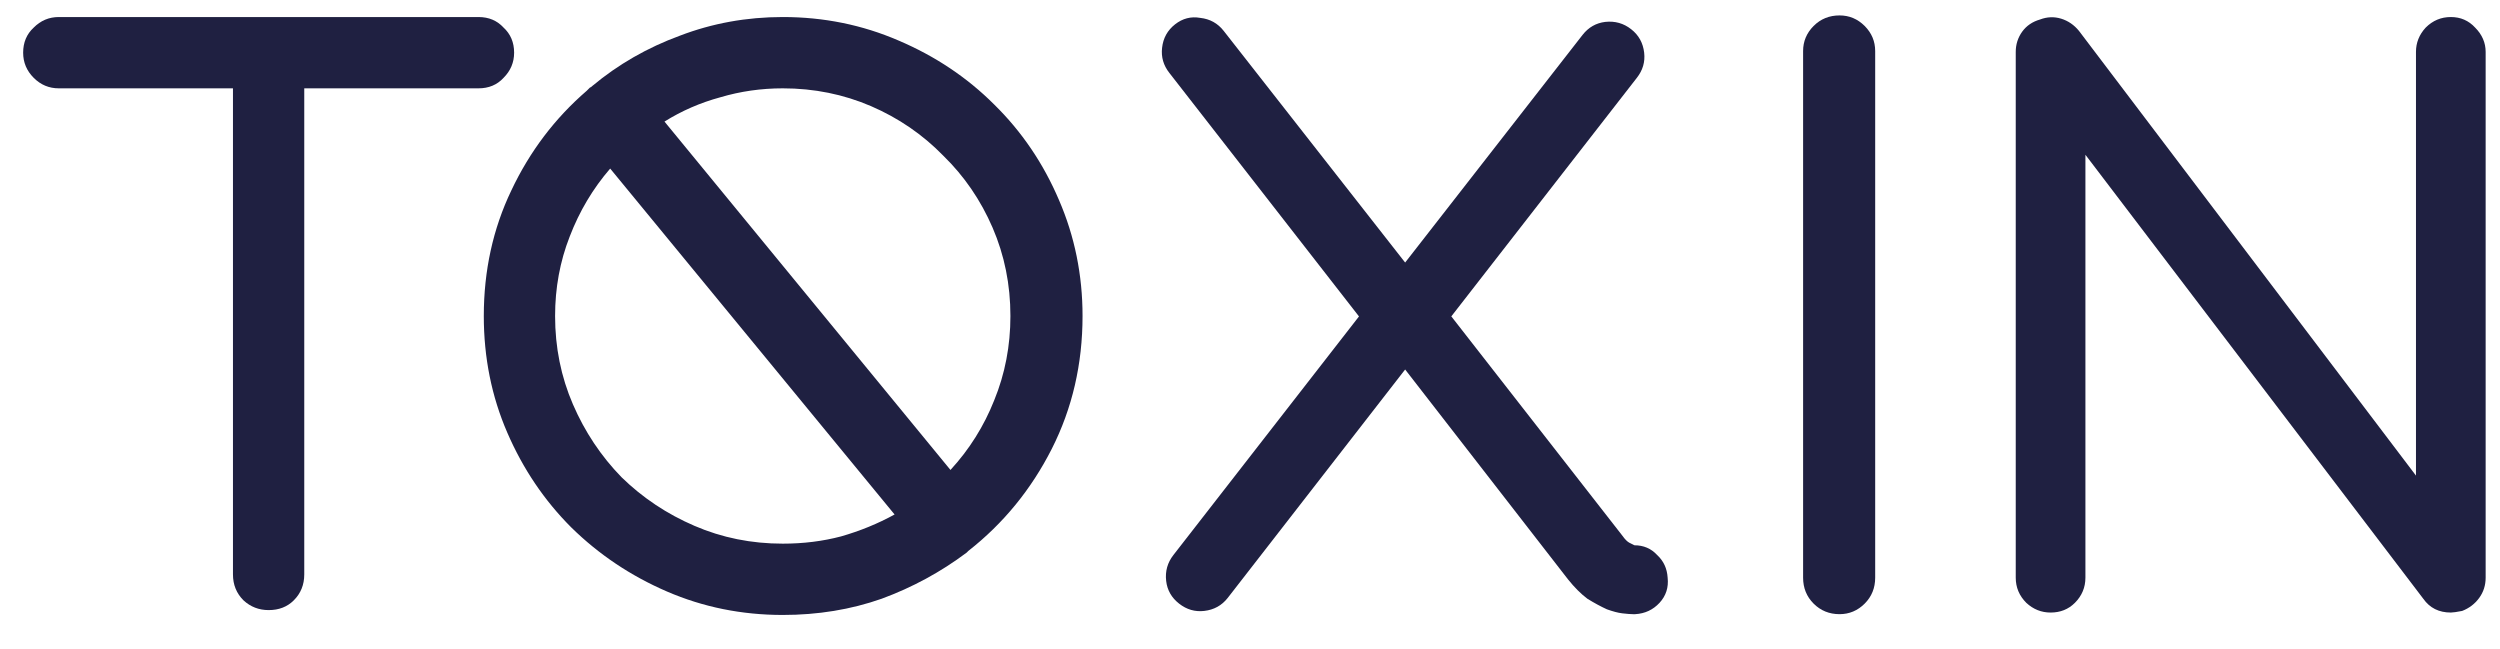
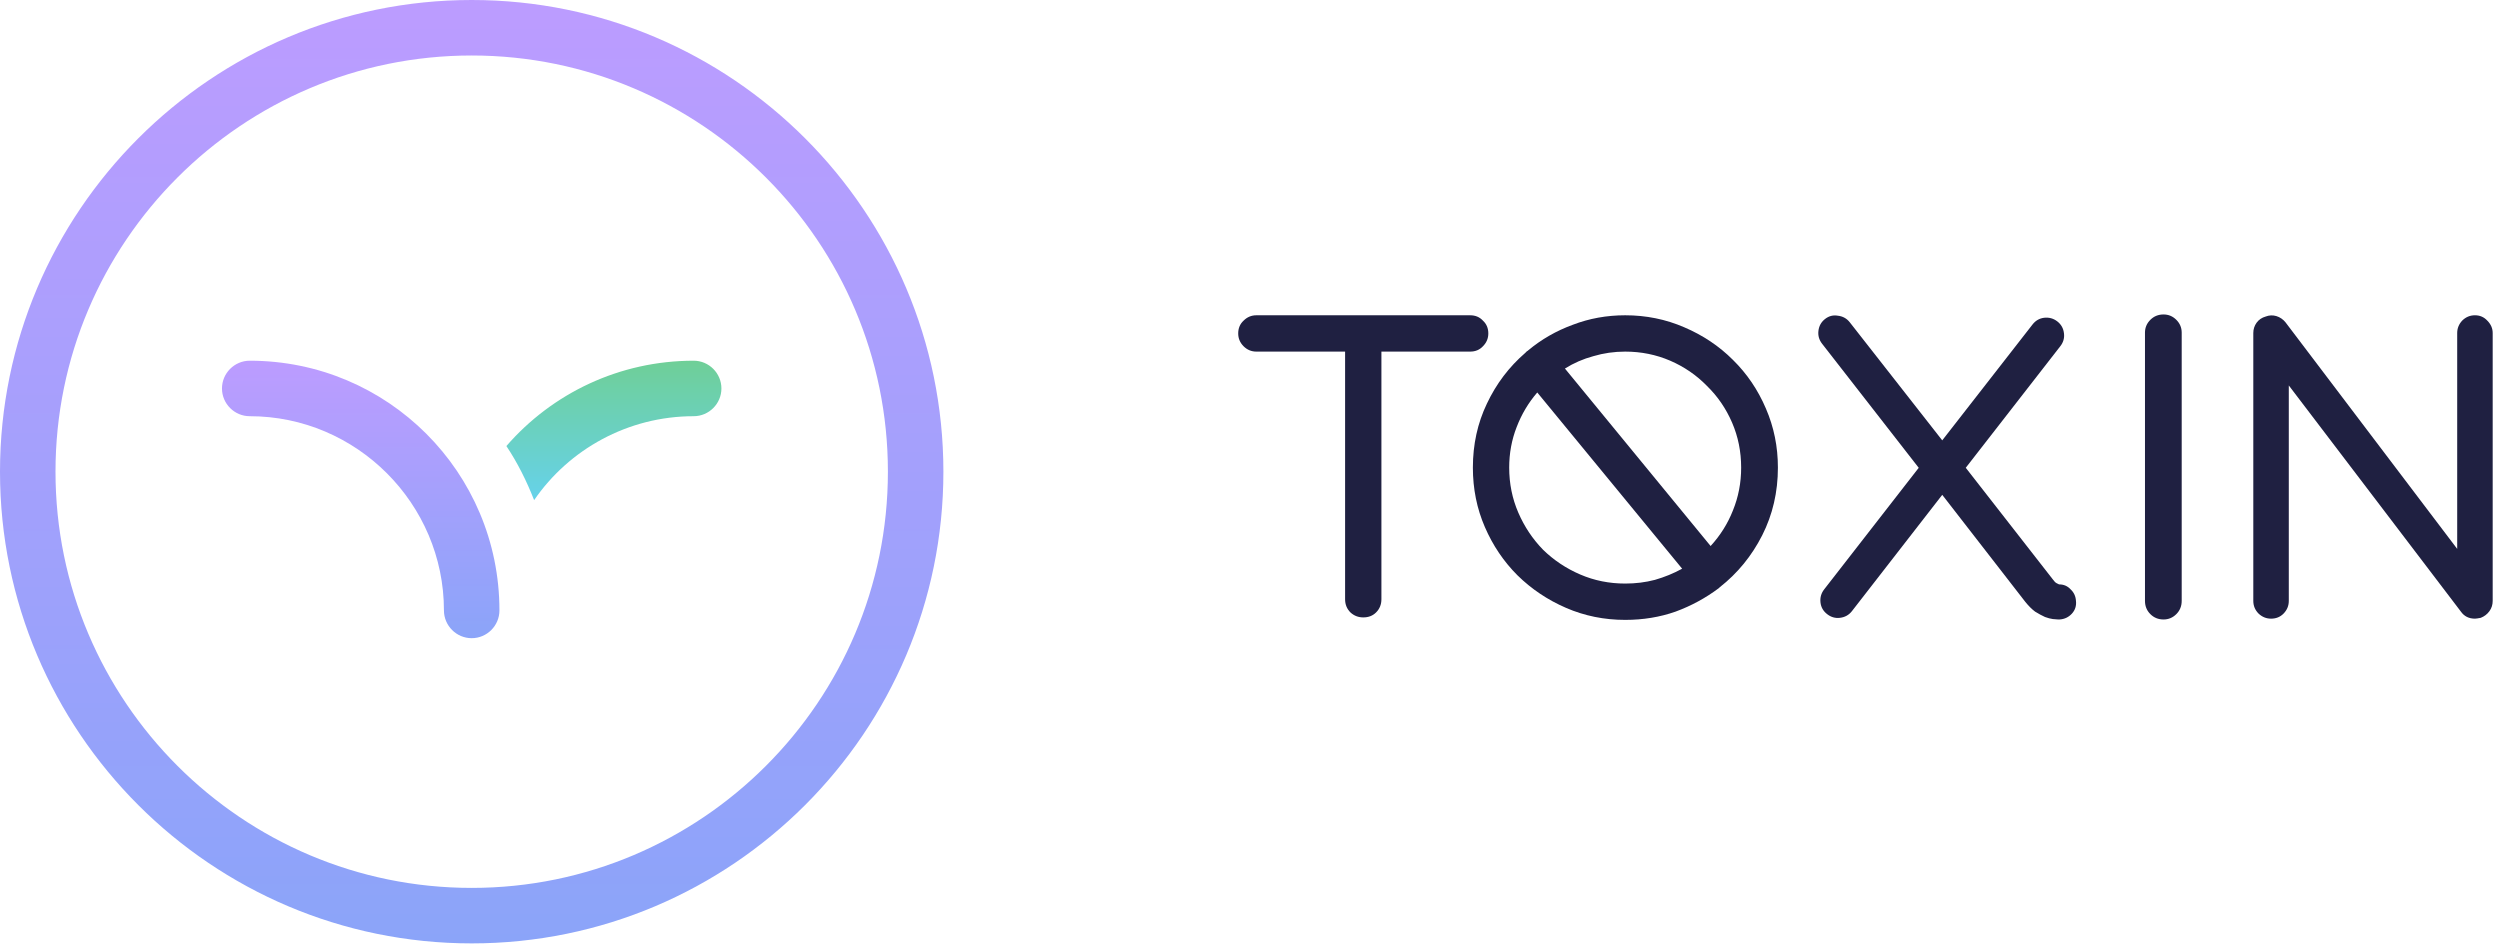
- <svg xmlns="http://www.w3.org/2000/svg" width="54" height="14" viewBox="0 0 54 14" fill="none">
-   <path d="M10.335 0.368C10.557 0.368 10.738 0.444 10.877 0.596C11.029 0.736 11.105 0.917 11.105 1.138C11.105 1.348 11.029 1.529 10.877 1.681C10.738 1.833 10.557 1.908 10.335 1.908H6.572V12.408C6.572 12.63 6.497 12.817 6.345 12.968C6.205 13.108 6.024 13.178 5.803 13.178C5.593 13.178 5.412 13.108 5.26 12.968C5.108 12.817 5.032 12.63 5.032 12.408V1.908H1.27C1.06 1.908 0.879 1.833 0.728 1.681C0.576 1.529 0.5 1.348 0.5 1.138C0.5 0.917 0.576 0.736 0.728 0.596C0.879 0.444 1.06 0.368 1.27 0.368H10.335Z" fill="#1F2041" />
-   <path d="M16.908 0.368C17.794 0.368 18.628 0.538 19.41 0.876C20.203 1.214 20.892 1.675 21.475 2.258C22.07 2.842 22.537 3.53 22.875 4.323C23.213 5.105 23.383 5.939 23.383 6.826C23.383 7.864 23.161 8.821 22.718 9.696C22.274 10.571 21.674 11.306 20.915 11.901C20.915 11.901 20.904 11.912 20.88 11.936C20.32 12.356 19.708 12.688 19.043 12.933C18.378 13.167 17.666 13.283 16.908 13.283C16.021 13.283 15.187 13.114 14.405 12.776C13.623 12.438 12.935 11.977 12.34 11.393C11.757 10.81 11.296 10.127 10.958 9.346C10.619 8.564 10.45 7.724 10.45 6.826C10.45 5.846 10.648 4.942 11.045 4.113C11.442 3.273 11.984 2.556 12.673 1.961L12.743 1.891C12.754 1.891 12.772 1.879 12.795 1.856C13.355 1.389 13.985 1.028 14.685 0.771C15.385 0.503 16.126 0.368 16.908 0.368ZM16.908 11.743C17.351 11.743 17.771 11.691 18.168 11.586C18.576 11.469 18.961 11.312 19.323 11.113L13.18 3.641C12.807 4.073 12.515 4.563 12.305 5.111C12.095 5.648 11.99 6.219 11.99 6.826C11.99 7.503 12.118 8.138 12.375 8.733C12.632 9.328 12.982 9.853 13.425 10.308C13.88 10.752 14.405 11.102 15 11.358C15.595 11.615 16.231 11.743 16.908 11.743ZM20.53 10.151C20.938 9.708 21.253 9.206 21.475 8.646C21.709 8.074 21.825 7.468 21.825 6.826C21.825 6.149 21.697 5.513 21.44 4.918C21.183 4.323 20.828 3.804 20.373 3.361C19.929 2.906 19.41 2.55 18.815 2.293C18.22 2.037 17.584 1.908 16.908 1.908C16.441 1.908 15.992 1.973 15.56 2.101C15.128 2.218 14.726 2.393 14.353 2.626L20.53 10.151Z" fill="#1F2041" />
-   <path d="M30.351 7.631C30.118 7.631 29.919 7.538 29.756 7.351L25.259 1.576C25.13 1.413 25.078 1.232 25.101 1.033C25.124 0.823 25.218 0.654 25.381 0.526C25.544 0.398 25.725 0.351 25.924 0.386C26.134 0.409 26.303 0.503 26.431 0.666L30.351 5.671L34.184 0.753C34.312 0.59 34.475 0.497 34.673 0.473C34.883 0.45 35.07 0.503 35.233 0.631C35.397 0.759 35.49 0.928 35.514 1.138C35.537 1.337 35.484 1.518 35.356 1.681L30.946 7.351C30.794 7.538 30.596 7.631 30.351 7.631ZM35.269 13.266C35.222 13.266 35.146 13.26 35.041 13.248C34.948 13.237 34.837 13.207 34.709 13.161C34.58 13.102 34.44 13.027 34.288 12.933C34.148 12.828 34.008 12.688 33.868 12.513L30.351 7.981L26.518 12.916C26.39 13.079 26.221 13.172 26.011 13.196C25.813 13.219 25.632 13.167 25.468 13.038C25.305 12.91 25.212 12.747 25.189 12.548C25.165 12.338 25.218 12.152 25.346 11.988L29.756 6.318C29.896 6.132 30.088 6.038 30.334 6.038C30.59 6.038 30.794 6.132 30.946 6.318L35.041 11.568C35.099 11.65 35.152 11.703 35.199 11.726C35.245 11.749 35.28 11.767 35.303 11.778C35.502 11.778 35.665 11.848 35.794 11.988C35.934 12.117 36.009 12.28 36.021 12.478C36.044 12.688 35.986 12.869 35.846 13.021C35.706 13.172 35.531 13.254 35.321 13.266H35.269Z" fill="#1F2041" />
-   <path d="M39.734 13.266C39.513 13.266 39.326 13.19 39.174 13.038C39.023 12.887 38.947 12.7 38.947 12.478V1.103C38.947 0.893 39.023 0.713 39.174 0.561C39.326 0.409 39.513 0.333 39.734 0.333C39.944 0.333 40.125 0.409 40.277 0.561C40.428 0.713 40.504 0.893 40.504 1.103V12.478C40.504 12.7 40.428 12.887 40.277 13.038C40.125 13.19 39.944 13.266 39.734 13.266Z" fill="#1F2041" />
-   <path d="M52.938 13.231C52.681 13.231 52.483 13.132 52.343 12.933L45.045 3.343V12.478C45.045 12.688 44.969 12.869 44.818 13.021C44.678 13.161 44.503 13.231 44.293 13.231C44.094 13.231 43.919 13.161 43.768 13.021C43.616 12.869 43.54 12.688 43.54 12.478V1.121C43.54 0.958 43.587 0.812 43.68 0.683C43.773 0.555 43.902 0.468 44.065 0.421C44.217 0.363 44.368 0.357 44.52 0.403C44.672 0.45 44.8 0.538 44.905 0.666L52.185 10.273V1.121C52.185 0.923 52.255 0.748 52.395 0.596C52.547 0.444 52.728 0.368 52.938 0.368C53.148 0.368 53.323 0.444 53.463 0.596C53.614 0.748 53.69 0.923 53.69 1.121V12.478C53.69 12.642 53.644 12.787 53.55 12.916C53.457 13.044 53.334 13.137 53.183 13.196C53.066 13.219 52.984 13.231 52.938 13.231Z" fill="#1F2041" />
+ <svg xmlns="http://www.w3.org/2000/svg" width="106" height="40" viewBox="0 0 106 40" fill="none">
+   <path d="M62.335 13.368C62.557 13.368 62.737 13.444 62.877 13.596C63.029 13.736 63.105 13.917 63.105 14.138C63.105 14.348 63.029 14.529 62.877 14.681C62.737 14.832 62.557 14.908 62.335 14.908H58.572V25.408C58.572 25.63 58.497 25.817 58.345 25.968C58.205 26.108 58.024 26.178 57.803 26.178C57.593 26.178 57.412 26.108 57.26 25.968C57.108 25.817 57.032 25.63 57.032 25.408V14.908H53.27C53.06 14.908 52.879 14.832 52.727 14.681C52.576 14.529 52.5 14.348 52.5 14.138C52.5 13.917 52.576 13.736 52.727 13.596C52.879 13.444 53.06 13.368 53.27 13.368H62.335Z" fill="#1F2041" />
+   <path d="M68.908 13.368C69.794 13.368 70.629 13.537 71.41 13.876C72.203 14.214 72.892 14.675 73.475 15.258C74.07 15.842 74.537 16.53 74.875 17.323C75.213 18.105 75.383 18.939 75.383 19.826C75.383 20.864 75.161 21.821 74.718 22.696C74.274 23.571 73.674 24.306 72.915 24.901C72.915 24.901 72.903 24.913 72.88 24.936C72.32 25.356 71.708 25.688 71.043 25.933C70.378 26.167 69.666 26.283 68.908 26.283C68.021 26.283 67.187 26.114 66.405 25.776C65.623 25.438 64.935 24.977 64.34 24.393C63.757 23.81 63.296 23.128 62.958 22.346C62.619 21.564 62.45 20.724 62.45 19.826C62.45 18.846 62.648 17.942 63.045 17.113C63.442 16.273 63.984 15.556 64.673 14.961L64.743 14.891C64.754 14.891 64.772 14.879 64.795 14.856C65.355 14.389 65.985 14.027 66.685 13.771C67.385 13.502 68.126 13.368 68.908 13.368ZM68.908 24.743C69.351 24.743 69.771 24.691 70.168 24.586C70.576 24.469 70.961 24.312 71.323 24.113L65.18 16.641C64.807 17.073 64.515 17.562 64.305 18.111C64.095 18.648 63.99 19.219 63.99 19.826C63.99 20.503 64.118 21.138 64.375 21.733C64.632 22.328 64.982 22.853 65.425 23.308C65.88 23.752 66.405 24.102 67 24.358C67.595 24.615 68.231 24.743 68.908 24.743ZM72.53 23.151C72.938 22.707 73.254 22.206 73.475 21.646C73.709 21.074 73.825 20.468 73.825 19.826C73.825 19.149 73.697 18.513 73.44 17.918C73.183 17.323 72.828 16.804 72.373 16.361C71.929 15.906 71.41 15.55 70.815 15.293C70.22 15.037 69.584 14.908 68.908 14.908C68.441 14.908 67.992 14.973 67.56 15.101C67.128 15.217 66.726 15.393 66.353 15.626L72.53 23.151Z" fill="#1F2041" />
+   <path d="M82.351 20.631C82.118 20.631 81.919 20.538 81.756 20.351L77.258 14.576C77.13 14.412 77.078 14.232 77.101 14.033C77.124 13.823 77.218 13.654 77.381 13.526C77.544 13.398 77.725 13.351 77.924 13.386C78.133 13.409 78.303 13.502 78.431 13.666L82.351 18.671L86.183 13.753C86.312 13.59 86.475 13.497 86.674 13.473C86.883 13.45 87.07 13.502 87.234 13.631C87.397 13.759 87.49 13.928 87.513 14.138C87.537 14.337 87.484 14.518 87.356 14.681L82.946 20.351C82.794 20.538 82.596 20.631 82.351 20.631ZM87.269 26.266C87.222 26.266 87.146 26.26 87.041 26.248C86.948 26.237 86.837 26.207 86.709 26.161C86.58 26.102 86.44 26.027 86.288 25.933C86.148 25.828 86.008 25.688 85.868 25.513L82.351 20.981L78.519 25.916C78.39 26.079 78.221 26.172 78.011 26.196C77.813 26.219 77.632 26.167 77.469 26.038C77.305 25.91 77.212 25.747 77.189 25.548C77.165 25.338 77.218 25.152 77.346 24.988L81.756 19.318C81.896 19.132 82.088 19.038 82.334 19.038C82.59 19.038 82.794 19.132 82.946 19.318L87.041 24.568C87.099 24.65 87.152 24.703 87.198 24.726C87.245 24.749 87.28 24.767 87.303 24.778C87.502 24.778 87.665 24.848 87.793 24.988C87.933 25.117 88.009 25.28 88.021 25.478C88.044 25.688 87.986 25.869 87.846 26.021C87.706 26.172 87.531 26.254 87.321 26.266H87.269Z" fill="#1F2041" />
+   <path d="M91.734 26.266C91.513 26.266 91.326 26.19 91.174 26.038C91.023 25.887 90.947 25.7 90.947 25.478V14.103C90.947 13.893 91.023 13.713 91.174 13.561C91.326 13.409 91.513 13.333 91.734 13.333C91.944 13.333 92.125 13.409 92.277 13.561C92.428 13.713 92.504 13.893 92.504 14.103V25.478C92.504 25.7 92.428 25.887 92.277 26.038C92.125 26.19 91.944 26.266 91.734 26.266Z" fill="#1F2041" />
+   <path d="M104.938 26.231C104.681 26.231 104.483 26.132 104.343 25.933L97.045 16.343V25.478C97.045 25.688 96.969 25.869 96.818 26.021C96.678 26.161 96.503 26.231 96.293 26.231C96.094 26.231 95.919 26.161 95.768 26.021C95.616 25.869 95.54 25.688 95.54 25.478V14.121C95.54 13.957 95.587 13.812 95.68 13.683C95.773 13.555 95.902 13.467 96.065 13.421C96.217 13.363 96.368 13.357 96.52 13.403C96.672 13.45 96.8 13.537 96.905 13.666L104.185 23.273V14.121C104.185 13.922 104.255 13.748 104.395 13.596C104.547 13.444 104.728 13.368 104.938 13.368C105.148 13.368 105.323 13.444 105.463 13.596C105.614 13.748 105.69 13.922 105.69 14.121V25.478C105.69 25.642 105.643 25.788 105.55 25.916C105.457 26.044 105.334 26.137 105.183 26.196C105.066 26.219 104.984 26.231 104.938 26.231Z" fill="#1F2041" />
+   <path d="M20 27.059C19.353 27.059 18.823 26.529 18.823 25.882C18.823 21.353 15.117 17.647 10.588 17.647C9.941 17.647 9.412 17.118 9.412 16.471C9.412 15.824 9.941 15.294 10.588 15.294C16.441 15.294 21.176 20.029 21.176 25.882C21.176 26.529 20.647 27.059 20 27.059Z" fill="url(#paint0_linear)" />
+   <path d="M30.588 16.471C30.588 17.118 30.059 17.647 29.412 17.647C26.618 17.647 24.118 19.059 22.647 21.206C22.323 20.382 21.941 19.618 21.471 18.912C23.412 16.677 26.265 15.294 29.412 15.294C30.059 15.294 30.588 15.824 30.588 16.471Z" fill="url(#paint1_linear)" />
+   <path d="M20 40C8.971 40 0 31.029 0 20C0 8.971 8.971 0 20 0C31.029 0 40 8.971 40 20C40 31.029 31.029 40 20 40ZM20 2.353C10.265 2.353 2.353 10.265 2.353 20C2.353 29.735 10.265 37.647 20 37.647C29.735 37.647 37.647 29.735 37.647 20C37.647 10.265 29.735 2.353 20 2.353Z" fill="url(#paint2_linear)" />
+   <defs>
+     <linearGradient id="paint0_linear" x1="15.294" y1="15.294" x2="15.294" y2="27.059" gradientUnits="userSpaceOnUse">
+       <stop stop-color="#BC9CFF" />
+       <stop offset="1" stop-color="#8BA4F9" />
+     </linearGradient>
+     <linearGradient id="paint1_linear" x1="26.029" y1="15.294" x2="26.029" y2="21.206" gradientUnits="userSpaceOnUse">
+       <stop stop-color="#6FCF97" />
+       <stop offset="1" stop-color="#66D2EA" />
+     </linearGradient>
+     <linearGradient id="paint2_linear" x1="20" y1="0" x2="20" y2="40" gradientUnits="userSpaceOnUse">
+       <stop stop-color="#BC9CFF" />
+       <stop offset="1" stop-color="#8BA4F9" />
+     </linearGradient>
+   </defs>
</svg>
